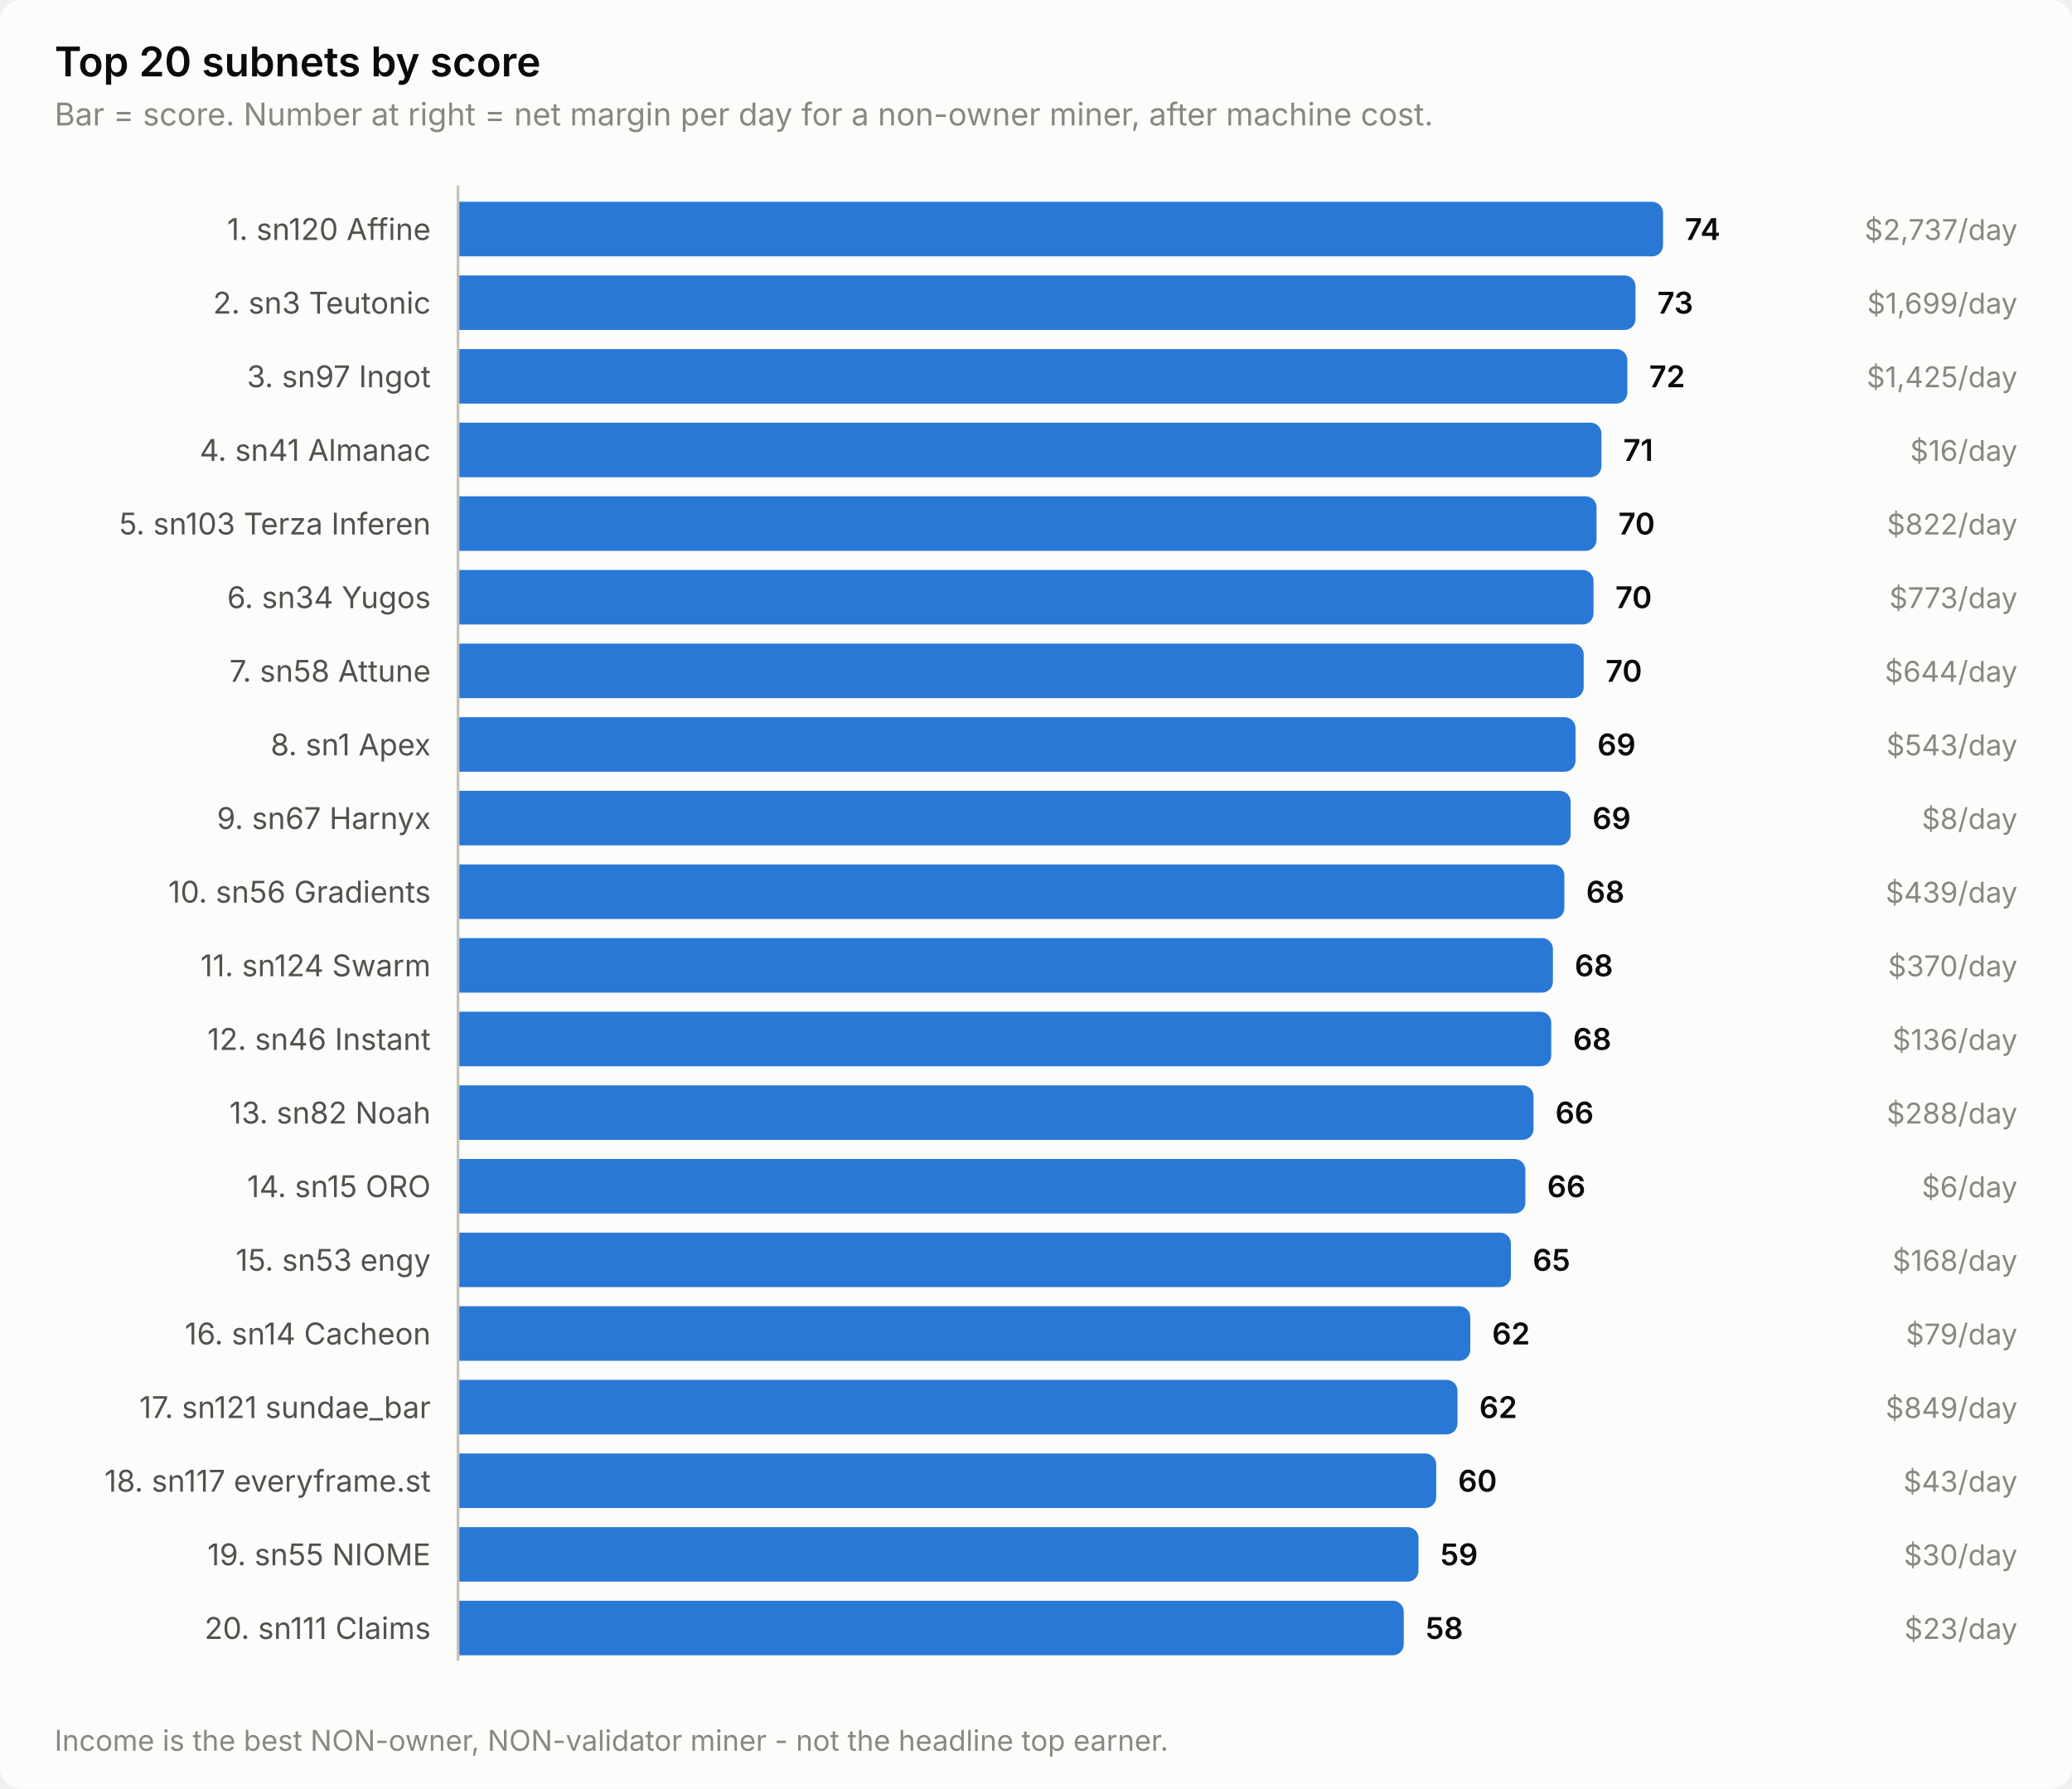
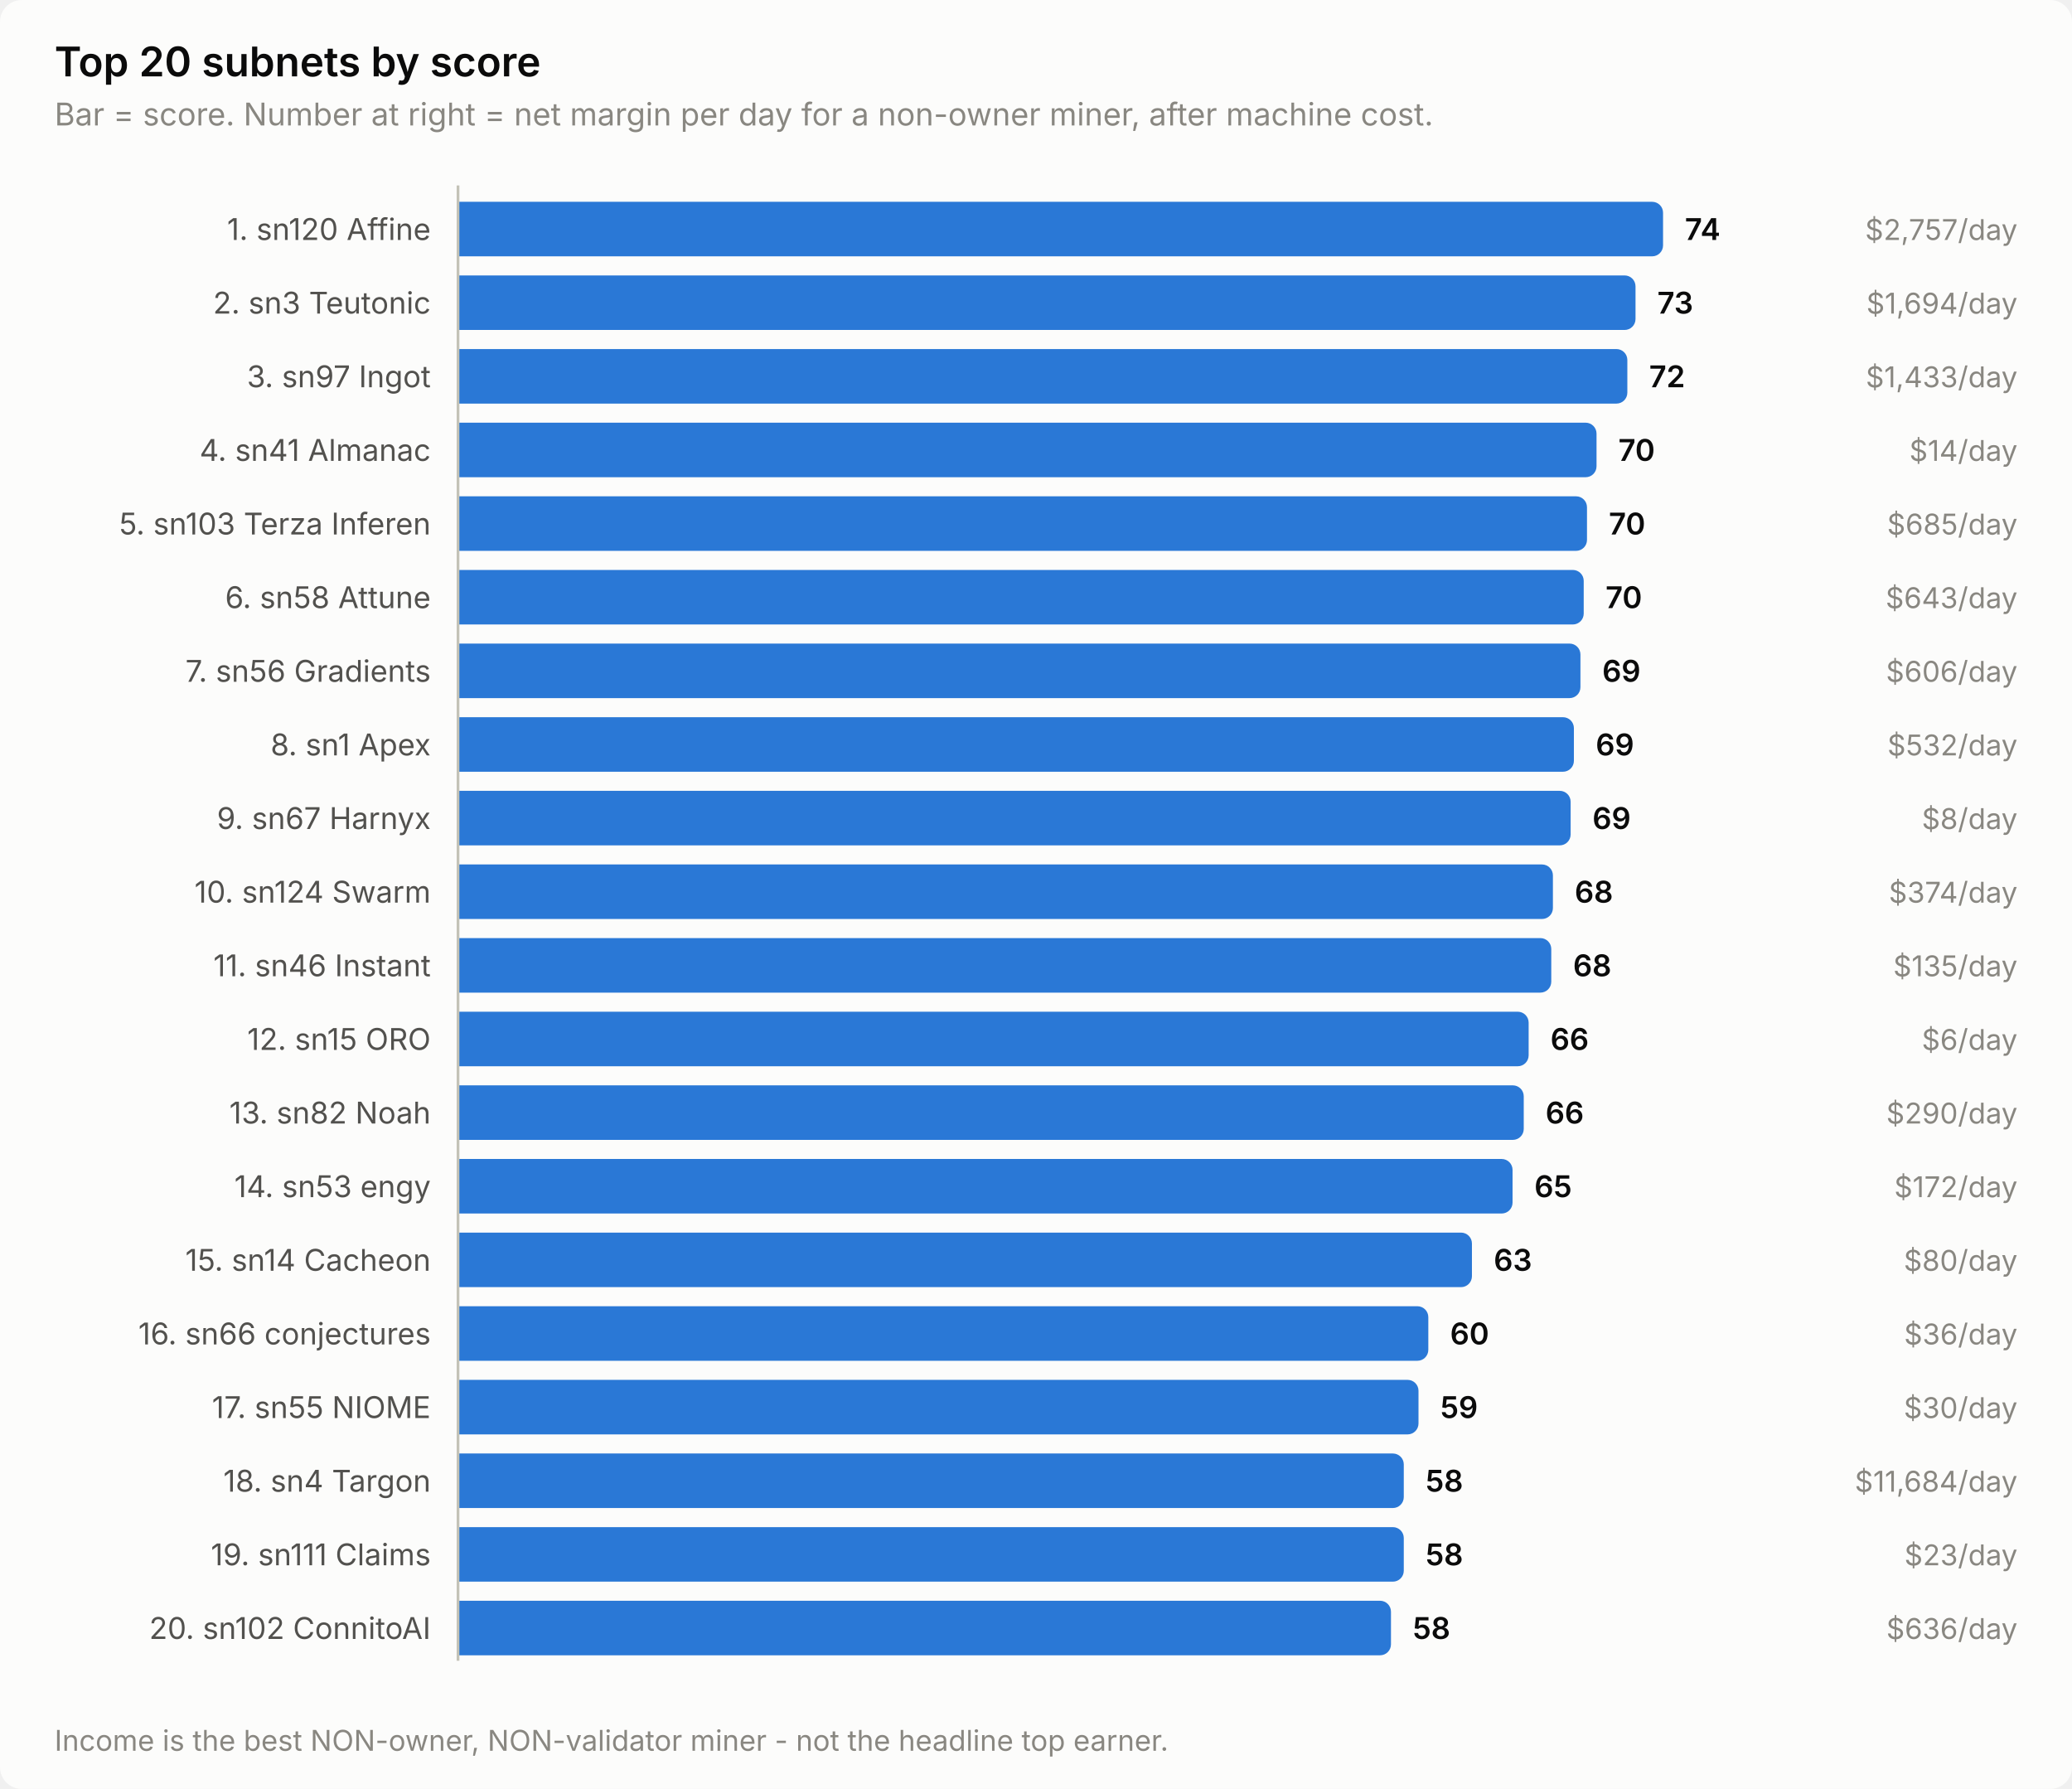
<svg xmlns="http://www.w3.org/2000/svg" width="760" height="656" viewBox="0 0 760 656" role="img" aria-label="Top 20 subnets by score">
  <style>
    text { font-family: system-ui, -apple-system, 'Segoe UI', sans-serif; }
    .t-title { font-size: 15px; font-weight: 600; }
    .t-sub { font-size: 11.5px; }
    .t-lab { font-size: 11px; }
    .t-val { font-size: 11px; font-weight: 600; font-variant-numeric: tabular-nums; }
    .t-tick { font-size: 10.5px; font-variant-numeric: tabular-nums; }

    .surface { fill: #fcfcfb; }
    .ink { fill: #0b0b0b; }
    .ink2 { fill: #52514e; }
    .muted { fill: #898781; }
    .grid { stroke: #e1e0d9; }
    .axis { stroke: #c3c2b7; }
    .accent { fill: #2a78d6; }
    .critical { fill: #d03b3b; }
    .deemph { fill: #d8d7d0; }

    @media (prefers-color-scheme: dark) {
      .surface { fill: #1a1a19; }
      .ink { fill: #ffffff; }
      .ink2 { fill: #c3c2b7; }
      .muted { fill: #898781; }
      .grid { stroke: #2c2c2a; }
      .axis { stroke: #383835; }
      .accent { fill: #3987e5; }
      .deemph { fill: #3a3a37; }
    }
</style>
  <rect class="surface" width="760" height="656" rx="8" />
  <text class="ink t-title" x="20" y="28">Top 20 subnets by score</text>
  <text class="muted t-sub" x="20" y="46">Bar = score. Number at right = net margin per day for a non-owner miner, after machine cost.</text>
  <text class="ink2 t-lab" x="158" y="88" text-anchor="end">1. sn120 Affine</text>
  <path class="accent" d="M168.0,74.0 H606.0 a4.0,4.0 0 0 1 4.0,4.0 V90.0 a4.0,4.0 0 0 1 -4.0,4.0 H168.0 Z" />
  <text class="ink t-val" x="618.0" y="88">74</text>
-   <text class="muted t-tick" x="740" y="88" text-anchor="end">$2,737/day</text>
+   <text class="muted t-tick" x="740" y="88" text-anchor="end">$2,757/day</text>
  <text class="ink2 t-lab" x="158" y="115" text-anchor="end">2. sn3 Teutonic</text>
  <path class="accent" d="M168.0,101.0 H595.9 a4.0,4.0 0 0 1 4.0,4.0 V117.0 a4.0,4.0 0 0 1 -4.0,4.0 H168.0 Z" />
  <text class="ink t-val" x="607.9" y="115">73</text>
-   <text class="muted t-tick" x="740" y="115" text-anchor="end">$1,699/day</text>
+   <text class="muted t-tick" x="740" y="115" text-anchor="end">$1,694/day</text>
  <text class="ink2 t-lab" x="158" y="142" text-anchor="end">3. sn97 Ingot</text>
  <path class="accent" d="M168.0,128.0 H592.9 a4.0,4.0 0 0 1 4.0,4.0 V144.0 a4.0,4.0 0 0 1 -4.0,4.0 H168.0 Z" />
  <text class="ink t-val" x="604.9" y="142">72</text>
-   <text class="muted t-tick" x="740" y="142" text-anchor="end">$1,425/day</text>
+   <text class="muted t-tick" x="740" y="142" text-anchor="end">$1,433/day</text>
  <text class="ink2 t-lab" x="158" y="169" text-anchor="end">4. sn41 Almanac</text>
-   <path class="accent" d="M168.0,155.0 H583.4 a4.0,4.0 0 0 1 4.0,4.0 V171.0 a4.0,4.0 0 0 1 -4.0,4.0 H168.0 Z" />
-   <text class="ink t-val" x="595.4" y="169">71</text>
-   <text class="muted t-tick" x="740" y="169" text-anchor="end">$16/day</text>
+   <path class="accent" d="M168.0,155.0 H581.6 a4.0,4.0 0 0 1 4.0,4.0 V171.0 a4.0,4.0 0 0 1 -4.0,4.0 H168.0 Z" />
+   <text class="ink t-val" x="593.6" y="169">70</text>
+   <text class="muted t-tick" x="740" y="169" text-anchor="end">$14/day</text>
  <text class="ink2 t-lab" x="158" y="196" text-anchor="end">5. sn103 Terza Inferen</text>
-   <path class="accent" d="M168.0,182.0 H581.6 a4.0,4.0 0 0 1 4.0,4.0 V198.0 a4.0,4.0 0 0 1 -4.0,4.0 H168.0 Z" />
-   <text class="ink t-val" x="593.6" y="196">70</text>
-   <text class="muted t-tick" x="740" y="196" text-anchor="end">$822/day</text>
-   <text class="ink2 t-lab" x="158" y="223" text-anchor="end">6. sn34 Yugos</text>
-   <path class="accent" d="M168.0,209.0 H580.5 a4.0,4.0 0 0 1 4.0,4.0 V225.0 a4.0,4.0 0 0 1 -4.0,4.0 H168.0 Z" />
-   <text class="ink t-val" x="592.5" y="223">70</text>
-   <text class="muted t-tick" x="740" y="223" text-anchor="end">$773/day</text>
-   <text class="ink2 t-lab" x="158" y="250" text-anchor="end">7. sn58 Attune</text>
-   <path class="accent" d="M168.0,236.0 H576.9 a4.0,4.0 0 0 1 4.0,4.0 V252.0 a4.0,4.0 0 0 1 -4.0,4.0 H168.0 Z" />
-   <text class="ink t-val" x="588.9" y="250">70</text>
-   <text class="muted t-tick" x="740" y="250" text-anchor="end">$644/day</text>
+   <path class="accent" d="M168.0,182.0 H578.1 a4.0,4.0 0 0 1 4.0,4.0 V198.0 a4.0,4.0 0 0 1 -4.0,4.0 H168.0 Z" />
+   <text class="ink t-val" x="590.1" y="196">70</text>
+   <text class="muted t-tick" x="740" y="196" text-anchor="end">$685/day</text>
+   <text class="ink2 t-lab" x="158" y="223" text-anchor="end">6. sn58 Attune</text>
+   <path class="accent" d="M168.0,209.0 H576.9 a4.0,4.0 0 0 1 4.0,4.0 V225.0 a4.0,4.0 0 0 1 -4.0,4.0 H168.0 Z" />
+   <text class="ink t-val" x="588.9" y="223">70</text>
+   <text class="muted t-tick" x="740" y="223" text-anchor="end">$643/day</text>
+   <text class="ink2 t-lab" x="158" y="250" text-anchor="end">7. sn56 Gradients</text>
+   <path class="accent" d="M168.0,236.0 H575.7 a4.0,4.0 0 0 1 4.0,4.0 V252.0 a4.0,4.0 0 0 1 -4.0,4.0 H168.0 Z" />
+   <text class="ink t-val" x="587.7" y="250">69</text>
+   <text class="muted t-tick" x="740" y="250" text-anchor="end">$606/day</text>
  <text class="ink2 t-lab" x="158" y="277" text-anchor="end">8. sn1 Apex</text>
-   <path class="accent" d="M168.0,263.0 H573.9 a4.0,4.0 0 0 1 4.0,4.0 V279.0 a4.0,4.0 0 0 1 -4.0,4.0 H168.0 Z" />
-   <text class="ink t-val" x="585.9" y="277">69</text>
-   <text class="muted t-tick" x="740" y="277" text-anchor="end">$543/day</text>
+   <path class="accent" d="M168.0,263.0 H573.3 a4.0,4.0 0 0 1 4.0,4.0 V279.0 a4.0,4.0 0 0 1 -4.0,4.0 H168.0 Z" />
+   <text class="ink t-val" x="585.3" y="277">69</text>
+   <text class="muted t-tick" x="740" y="277" text-anchor="end">$532/day</text>
  <text class="ink2 t-lab" x="158" y="304" text-anchor="end">9. sn67 Harnyx</text>
  <path class="accent" d="M168.0,290.0 H572.1 a4.0,4.0 0 0 1 4.0,4.0 V306.0 a4.0,4.0 0 0 1 -4.0,4.0 H168.0 Z" />
  <text class="ink t-val" x="584.1" y="304">69</text>
  <text class="muted t-tick" x="740" y="304" text-anchor="end">$8/day</text>
-   <text class="ink2 t-lab" x="158" y="331" text-anchor="end">10. sn56 Gradients</text>
-   <path class="accent" d="M168.0,317.0 H569.8 a4.0,4.0 0 0 1 4.0,4.0 V333.0 a4.0,4.0 0 0 1 -4.0,4.0 H168.0 Z" />
-   <text class="ink t-val" x="581.8" y="331">68</text>
-   <text class="muted t-tick" x="740" y="331" text-anchor="end">$439/day</text>
-   <text class="ink2 t-lab" x="158" y="358" text-anchor="end">11. sn124 Swarm</text>
-   <path class="accent" d="M168.0,344.0 H565.6 a4.0,4.0 0 0 1 4.0,4.0 V360.0 a4.0,4.0 0 0 1 -4.0,4.0 H168.0 Z" />
-   <text class="ink t-val" x="577.6" y="358">68</text>
-   <text class="muted t-tick" x="740" y="358" text-anchor="end">$370/day</text>
-   <text class="ink2 t-lab" x="158" y="385" text-anchor="end">12. sn46 Instant</text>
-   <path class="accent" d="M168.0,371.0 H565.0 a4.0,4.0 0 0 1 4.0,4.0 V387.0 a4.0,4.0 0 0 1 -4.0,4.0 H168.0 Z" />
-   <text class="ink t-val" x="577.0" y="385">68</text>
-   <text class="muted t-tick" x="740" y="385" text-anchor="end">$136/day</text>
+   <text class="ink2 t-lab" x="158" y="331" text-anchor="end">10. sn124 Swarm</text>
+   <path class="accent" d="M168.0,317.0 H565.6 a4.0,4.0 0 0 1 4.0,4.0 V333.0 a4.0,4.0 0 0 1 -4.0,4.0 H168.0 Z" />
+   <text class="ink t-val" x="577.6" y="331">68</text>
+   <text class="muted t-tick" x="740" y="331" text-anchor="end">$374/day</text>
+   <text class="ink2 t-lab" x="158" y="358" text-anchor="end">11. sn46 Instant</text>
+   <path class="accent" d="M168.0,344.0 H565.0 a4.0,4.0 0 0 1 4.0,4.0 V360.0 a4.0,4.0 0 0 1 -4.0,4.0 H168.0 Z" />
+   <text class="ink t-val" x="577.0" y="358">68</text>
+   <text class="muted t-tick" x="740" y="358" text-anchor="end">$135/day</text>
+   <text class="ink2 t-lab" x="158" y="385" text-anchor="end">12. sn15 ORO</text>
+   <path class="accent" d="M168.0,371.0 H556.7 a4.0,4.0 0 0 1 4.0,4.0 V387.0 a4.0,4.0 0 0 1 -4.0,4.0 H168.0 Z" />
+   <text class="ink t-val" x="568.7" y="385">66</text>
+   <text class="muted t-tick" x="740" y="385" text-anchor="end">$6/day</text>
  <text class="ink2 t-lab" x="158" y="412" text-anchor="end">13. sn82 Noah</text>
-   <path class="accent" d="M168.0,398.0 H558.5 a4.0,4.0 0 0 1 4.0,4.0 V414.0 a4.0,4.0 0 0 1 -4.0,4.0 H168.0 Z" />
-   <text class="ink t-val" x="570.5" y="412">66</text>
-   <text class="muted t-tick" x="740" y="412" text-anchor="end">$288/day</text>
-   <text class="ink2 t-lab" x="158" y="439" text-anchor="end">14. sn15 ORO</text>
-   <path class="accent" d="M168.0,425.0 H555.5 a4.0,4.0 0 0 1 4.0,4.0 V441.0 a4.0,4.0 0 0 1 -4.0,4.0 H168.0 Z" />
-   <text class="ink t-val" x="567.5" y="439">66</text>
-   <text class="muted t-tick" x="740" y="439" text-anchor="end">$6/day</text>
-   <text class="ink2 t-lab" x="158" y="466" text-anchor="end">15. sn53 engy</text>
-   <path class="accent" d="M168.0,452.0 H550.2 a4.0,4.0 0 0 1 4.0,4.0 V468.0 a4.0,4.0 0 0 1 -4.0,4.0 H168.0 Z" />
-   <text class="ink t-val" x="562.2" y="466">65</text>
-   <text class="muted t-tick" x="740" y="466" text-anchor="end">$168/day</text>
-   <text class="ink2 t-lab" x="158" y="493" text-anchor="end">16. sn14 Cacheon</text>
-   <path class="accent" d="M168.0,479.0 H535.3 a4.0,4.0 0 0 1 4.0,4.0 V495.0 a4.0,4.0 0 0 1 -4.0,4.0 H168.0 Z" />
-   <text class="ink t-val" x="547.3" y="493">62</text>
-   <text class="muted t-tick" x="740" y="493" text-anchor="end">$79/day</text>
-   <text class="ink2 t-lab" x="158" y="520" text-anchor="end">17. sn121 sundae_bar</text>
-   <path class="accent" d="M168.0,506.0 H530.6 a4.0,4.0 0 0 1 4.0,4.0 V522.0 a4.0,4.0 0 0 1 -4.0,4.0 H168.0 Z" />
-   <text class="ink t-val" x="542.6" y="520">62</text>
-   <text class="muted t-tick" x="740" y="520" text-anchor="end">$849/day</text>
-   <text class="ink2 t-lab" x="158" y="547" text-anchor="end">18. sn117 everyframe.st</text>
-   <path class="accent" d="M168.0,533.0 H522.8 a4.0,4.0 0 0 1 4.0,4.0 V549.0 a4.0,4.0 0 0 1 -4.0,4.0 H168.0 Z" />
-   <text class="ink t-val" x="534.8" y="547">60</text>
-   <text class="muted t-tick" x="740" y="547" text-anchor="end">$43/day</text>
-   <text class="ink2 t-lab" x="158" y="574" text-anchor="end">19. sn55 NIOME</text>
-   <path class="accent" d="M168.0,560.0 H516.3 a4.0,4.0 0 0 1 4.0,4.0 V576.0 a4.0,4.0 0 0 1 -4.0,4.0 H168.0 Z" />
-   <text class="ink t-val" x="528.3" y="574">59</text>
-   <text class="muted t-tick" x="740" y="574" text-anchor="end">$30/day</text>
-   <text class="ink2 t-lab" x="158" y="601" text-anchor="end">20. sn111 Claims</text>
-   <path class="accent" d="M168.0,587.0 H510.9 a4.0,4.0 0 0 1 4.0,4.0 V603.0 a4.0,4.0 0 0 1 -4.0,4.0 H168.0 Z" />
-   <text class="ink t-val" x="522.9" y="601">58</text>
-   <text class="muted t-tick" x="740" y="601" text-anchor="end">$23/day</text>
+   <path class="accent" d="M168.0,398.0 H554.9 a4.0,4.0 0 0 1 4.0,4.0 V414.0 a4.0,4.0 0 0 1 -4.0,4.0 H168.0 Z" />
+   <text class="ink t-val" x="566.9" y="412">66</text>
+   <text class="muted t-tick" x="740" y="412" text-anchor="end">$290/day</text>
+   <text class="ink2 t-lab" x="158" y="439" text-anchor="end">14. sn53 engy</text>
+   <path class="accent" d="M168.0,425.0 H550.8 a4.0,4.0 0 0 1 4.0,4.0 V441.0 a4.0,4.0 0 0 1 -4.0,4.0 H168.0 Z" />
+   <text class="ink t-val" x="562.8" y="439">65</text>
+   <text class="muted t-tick" x="740" y="439" text-anchor="end">$172/day</text>
+   <text class="ink2 t-lab" x="158" y="466" text-anchor="end">15. sn14 Cacheon</text>
+   <path class="accent" d="M168.0,452.0 H535.9 a4.0,4.0 0 0 1 4.0,4.0 V468.0 a4.0,4.0 0 0 1 -4.0,4.0 H168.0 Z" />
+   <text class="ink t-val" x="547.9" y="466">63</text>
+   <text class="muted t-tick" x="740" y="466" text-anchor="end">$80/day</text>
+   <text class="ink2 t-lab" x="158" y="493" text-anchor="end">16. sn66 conjectures</text>
+   <path class="accent" d="M168.0,479.0 H519.9 a4.0,4.0 0 0 1 4.0,4.0 V495.0 a4.0,4.0 0 0 1 -4.0,4.0 H168.0 Z" />
+   <text class="ink t-val" x="531.9" y="493">60</text>
+   <text class="muted t-tick" x="740" y="493" text-anchor="end">$36/day</text>
+   <text class="ink2 t-lab" x="158" y="520" text-anchor="end">17. sn55 NIOME</text>
+   <path class="accent" d="M168.0,506.0 H516.3 a4.0,4.0 0 0 1 4.0,4.0 V522.0 a4.0,4.0 0 0 1 -4.0,4.0 H168.0 Z" />
+   <text class="ink t-val" x="528.3" y="520">59</text>
+   <text class="muted t-tick" x="740" y="520" text-anchor="end">$30/day</text>
+   <text class="ink2 t-lab" x="158" y="547" text-anchor="end">18. sn4 Targon</text>
+   <path class="accent" d="M168.0,533.0 H510.9 a4.0,4.0 0 0 1 4.0,4.0 V549.0 a4.0,4.0 0 0 1 -4.0,4.0 H168.0 Z" />
+   <text class="ink t-val" x="522.9" y="547">58</text>
+   <text class="muted t-tick" x="740" y="547" text-anchor="end">$11,684/day</text>
+   <text class="ink2 t-lab" x="158" y="574" text-anchor="end">19. sn111 Claims</text>
+   <path class="accent" d="M168.0,560.0 H510.9 a4.0,4.0 0 0 1 4.0,4.0 V576.0 a4.0,4.0 0 0 1 -4.0,4.0 H168.0 Z" />
+   <text class="ink t-val" x="522.9" y="574">58</text>
+   <text class="muted t-tick" x="740" y="574" text-anchor="end">$23/day</text>
+   <text class="ink2 t-lab" x="158" y="601" text-anchor="end">20. sn102 ConnitoAI</text>
+   <path class="accent" d="M168.0,587.0 H506.2 a4.0,4.0 0 0 1 4.0,4.0 V603.0 a4.0,4.0 0 0 1 -4.0,4.0 H168.0 Z" />
+   <text class="ink t-val" x="518.2" y="601">58</text>
+   <text class="muted t-tick" x="740" y="601" text-anchor="end">$636/day</text>
  <line class="axis" x1="168" y1="68" x2="168" y2="609" stroke-width="1" />
  <text class="muted t-tick" x="20" y="642">Income is the best NON-owner, NON-validator miner - not the headline top earner.</text>
</svg>
